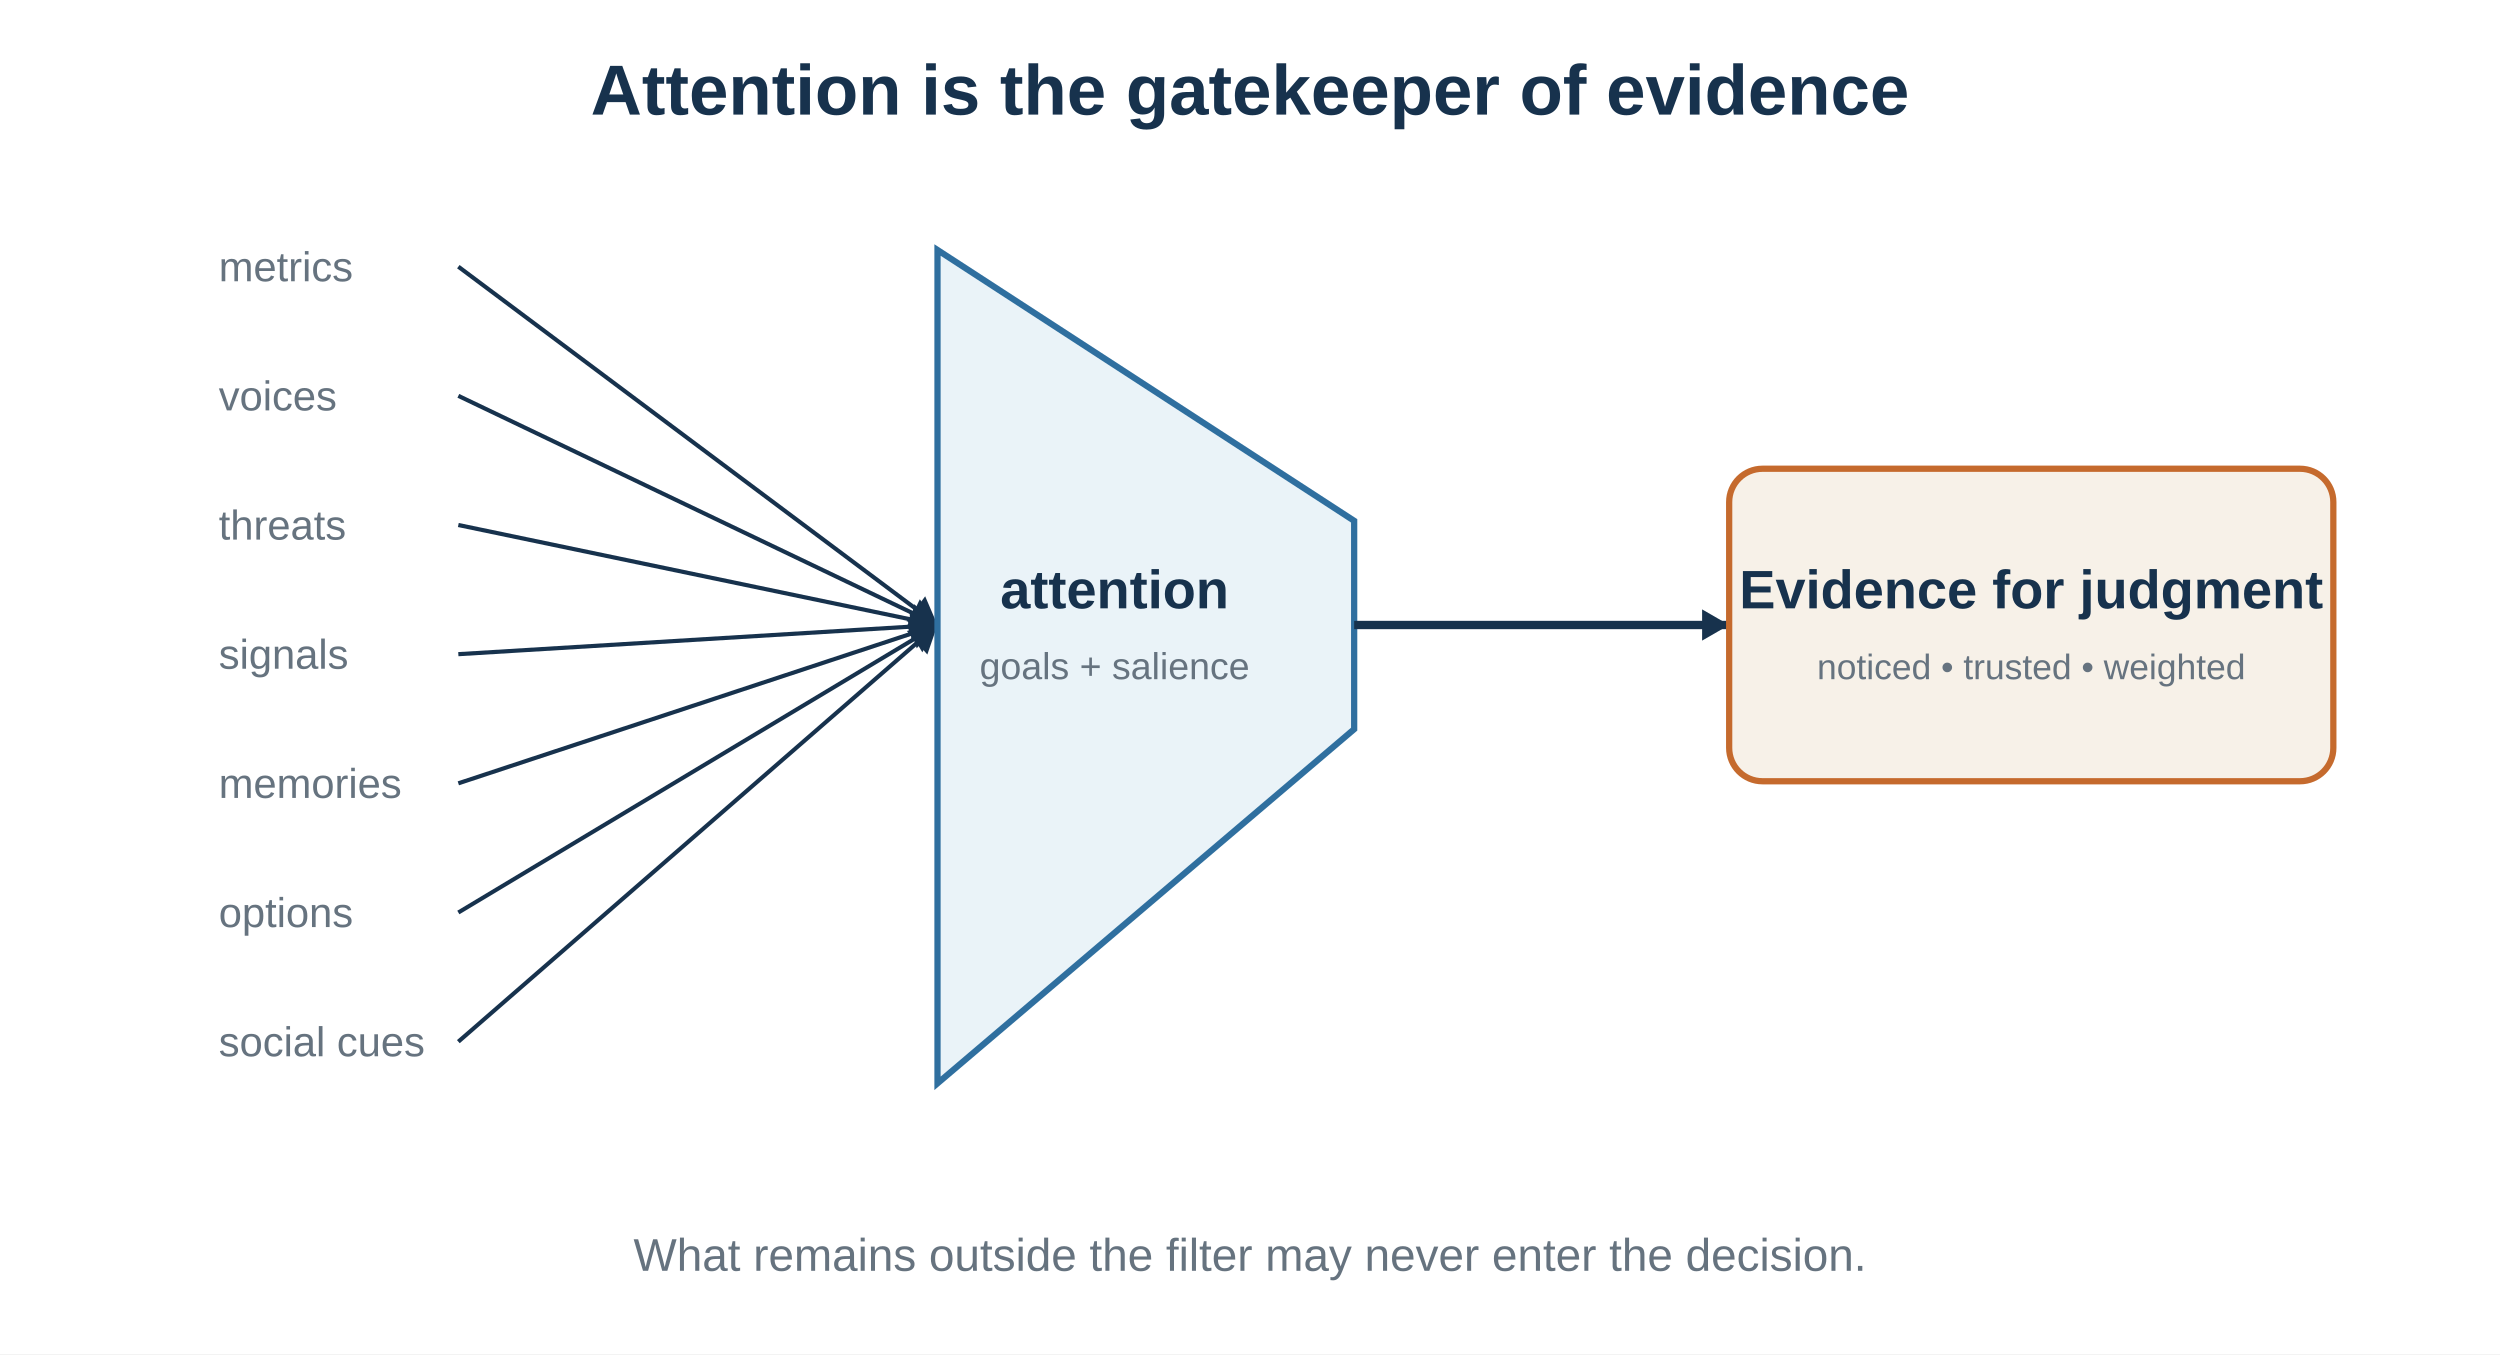
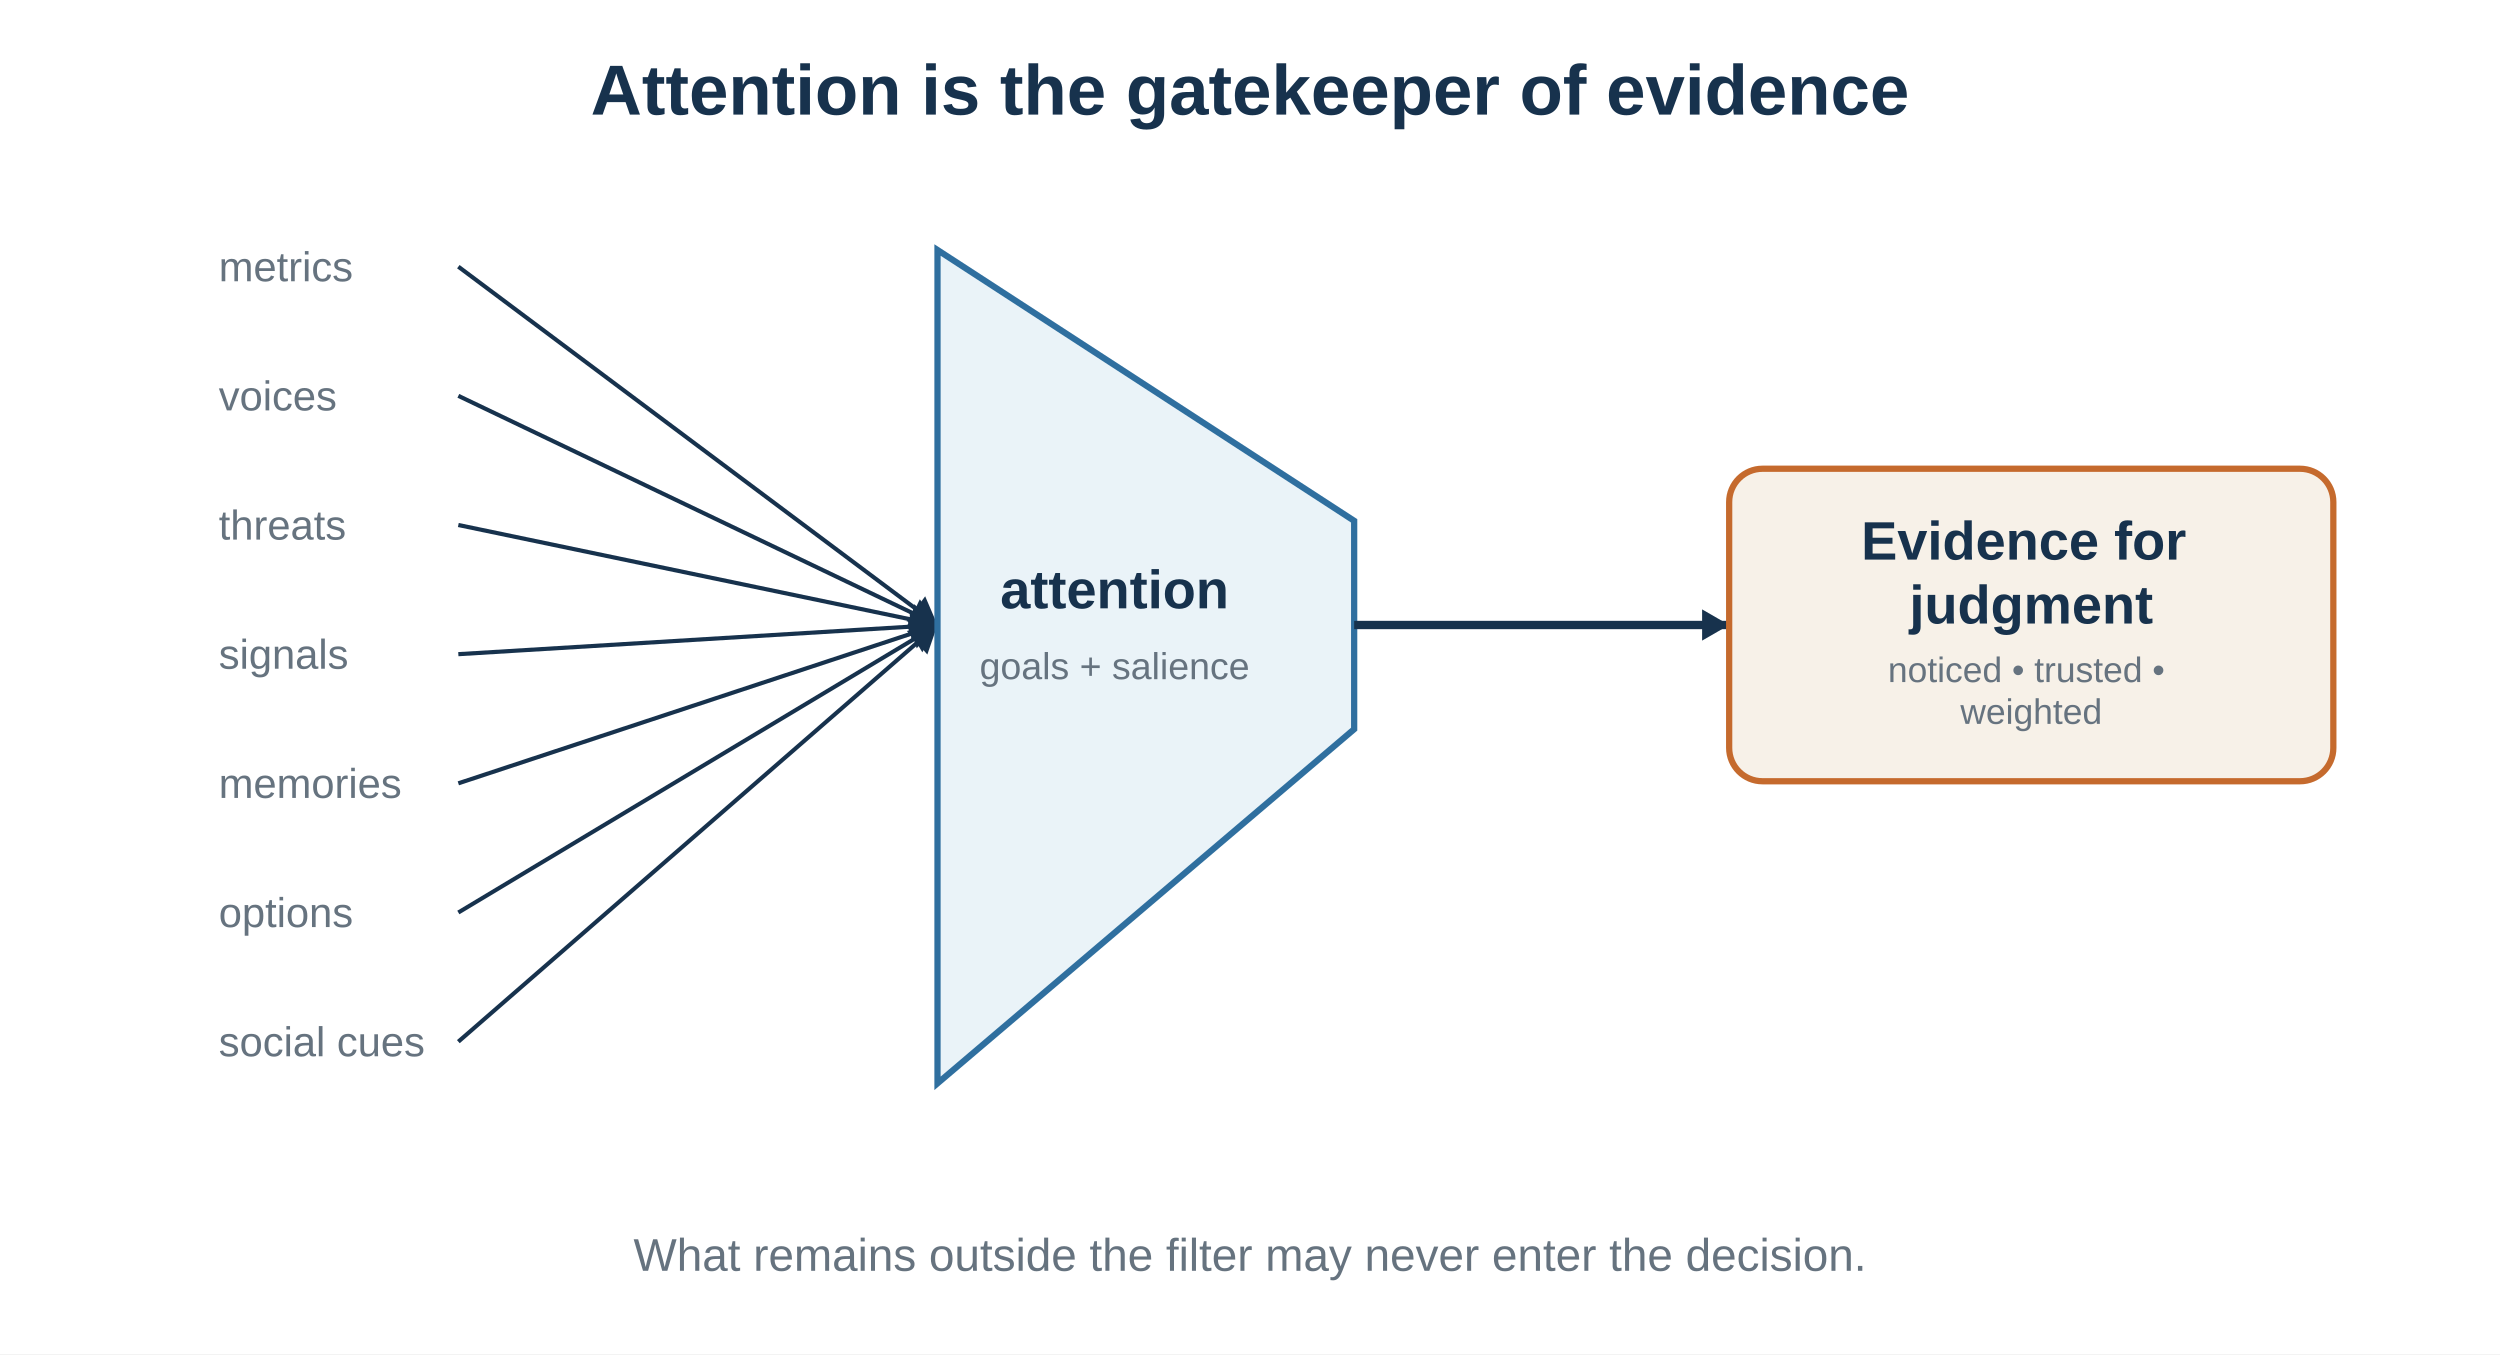
<svg xmlns="http://www.w3.org/2000/svg" baseProfile="full" height="650" version="1.1" viewBox="0 0 1200 650" width="1200">
  <defs />
  <rect fill="white" height="650" width="1200" x="0" y="0" />
  <text fill="#17324d" font-family="Arial, sans-serif" font-size="34" font-weight="bold" text-anchor="middle" x="600" y="55">Attention is the gatekeeper of evidence</text>
  <text fill="#66737f" font-family="Arial, sans-serif" font-size="20" font-weight="normal" text-anchor="start" x="105" y="135">metrics</text>
  <line stroke="#17324d" stroke-width="2" x1="220" x2="450" y1="128" y2="300" />
  <polygon fill="#17324d" points="450,300 435.105,298.227 444.088,286.214" />
  <text fill="#66737f" font-family="Arial, sans-serif" font-size="20" font-weight="normal" text-anchor="start" x="105" y="197">voices</text>
  <line stroke="#17324d" stroke-width="2" x1="220" x2="450" y1="190" y2="300" />
  <polygon fill="#17324d" points="450,300 435.045,301.161 441.517,287.629" />
  <text fill="#66737f" font-family="Arial, sans-serif" font-size="20" font-weight="normal" text-anchor="start" x="105" y="259">threats</text>
  <line stroke="#17324d" stroke-width="2" x1="220" x2="450" y1="252" y2="300" />
  <polygon fill="#17324d" points="450,300 435.751,304.688 438.816,290.004" />
  <text fill="#66737f" font-family="Arial, sans-serif" font-size="20" font-weight="normal" text-anchor="start" x="105" y="321">signals</text>
  <line stroke="#17324d" stroke-width="2" x1="220" x2="450" y1="314" y2="300" />
  <polygon fill="#17324d" points="450,300 437.489,308.275 436.578,293.303" />
  <text fill="#66737f" font-family="Arial, sans-serif" font-size="20" font-weight="normal" text-anchor="start" x="105" y="383">memories</text>
  <line stroke="#17324d" stroke-width="2" x1="220" x2="450" y1="376" y2="300" />
  <polygon fill="#17324d" points="450,300 440.019,311.197 435.312,296.954" />
  <text fill="#66737f" font-family="Arial, sans-serif" font-size="20" font-weight="normal" text-anchor="start" x="105" y="445">options</text>
  <line stroke="#17324d" stroke-width="2" x1="220" x2="450" y1="438" y2="300" />
  <polygon fill="#17324d" points="450,300 442.72,313.115 435.002,300.252" />
  <text fill="#66737f" font-family="Arial, sans-serif" font-size="20" font-weight="normal" text-anchor="start" x="105" y="507">social cues</text>
  <line stroke="#17324d" stroke-width="2" x1="220" x2="450" y1="500" y2="300" />
  <polygon fill="#17324d" points="450,300 445.119,314.184 435.276,302.864" />
  <polygon fill="#eaf3f8" points="450,120 650,250 650,350 450,520" stroke="#2f6f9f" stroke-width="3" />
  <text fill="#17324d" font-family="Arial, sans-serif" font-size="26" font-weight="bold" text-anchor="middle" x="535" y="292">attention</text>
  <text fill="#66737f" font-family="Arial, sans-serif" font-size="18" font-weight="normal" text-anchor="middle" x="535" y="326">goals + salience</text>
  <line stroke="#17324d" stroke-width="4" x1="650" x2="830" y1="300" y2="300" />
  <polygon fill="#17324d" points="830,300 817.01,307.5 817.01,292.5" />
  <rect fill="#f7f1e8" height="150" rx="16" ry="16" stroke="#c56a2d" stroke-width="3" width="290" x="830" y="225" />
-   <text fill="#17324d" font-family="Arial, sans-serif" font-size="26" font-weight="bold" text-anchor="middle" x="975.0" y="292.0">Evidence for judgment</text>
-   <text fill="#66737f" font-family="Arial, sans-serif" font-size="17" font-weight="normal" text-anchor="middle" x="975.0" y="326.0">noticed • trusted • weighted</text>
+   <text fill="#17324d" font-family="Arial, sans-serif" font-size="26" font-weight="bold" text-anchor="middle" x="975" y="268.6">
+     <tspan x="975" dy="0">Evidence for</tspan>
+     <tspan x="975" dy="30.68">judgment</tspan>
+   </text>
+   <text fill="#66737f" font-family="Arial, sans-serif" font-size="17" font-weight="normal" text-anchor="middle" x="975" y="327.4">
+     <tspan x="975" dy="0">noticed • trusted •</tspan>
+     <tspan x="975" dy="20.06">weighted</tspan>
+   </text>
  <text fill="#66737f" font-family="Arial, sans-serif" font-size="22" font-weight="normal" text-anchor="middle" x="600" y="610">What remains outside the filter may never enter the decision.</text>
</svg>
